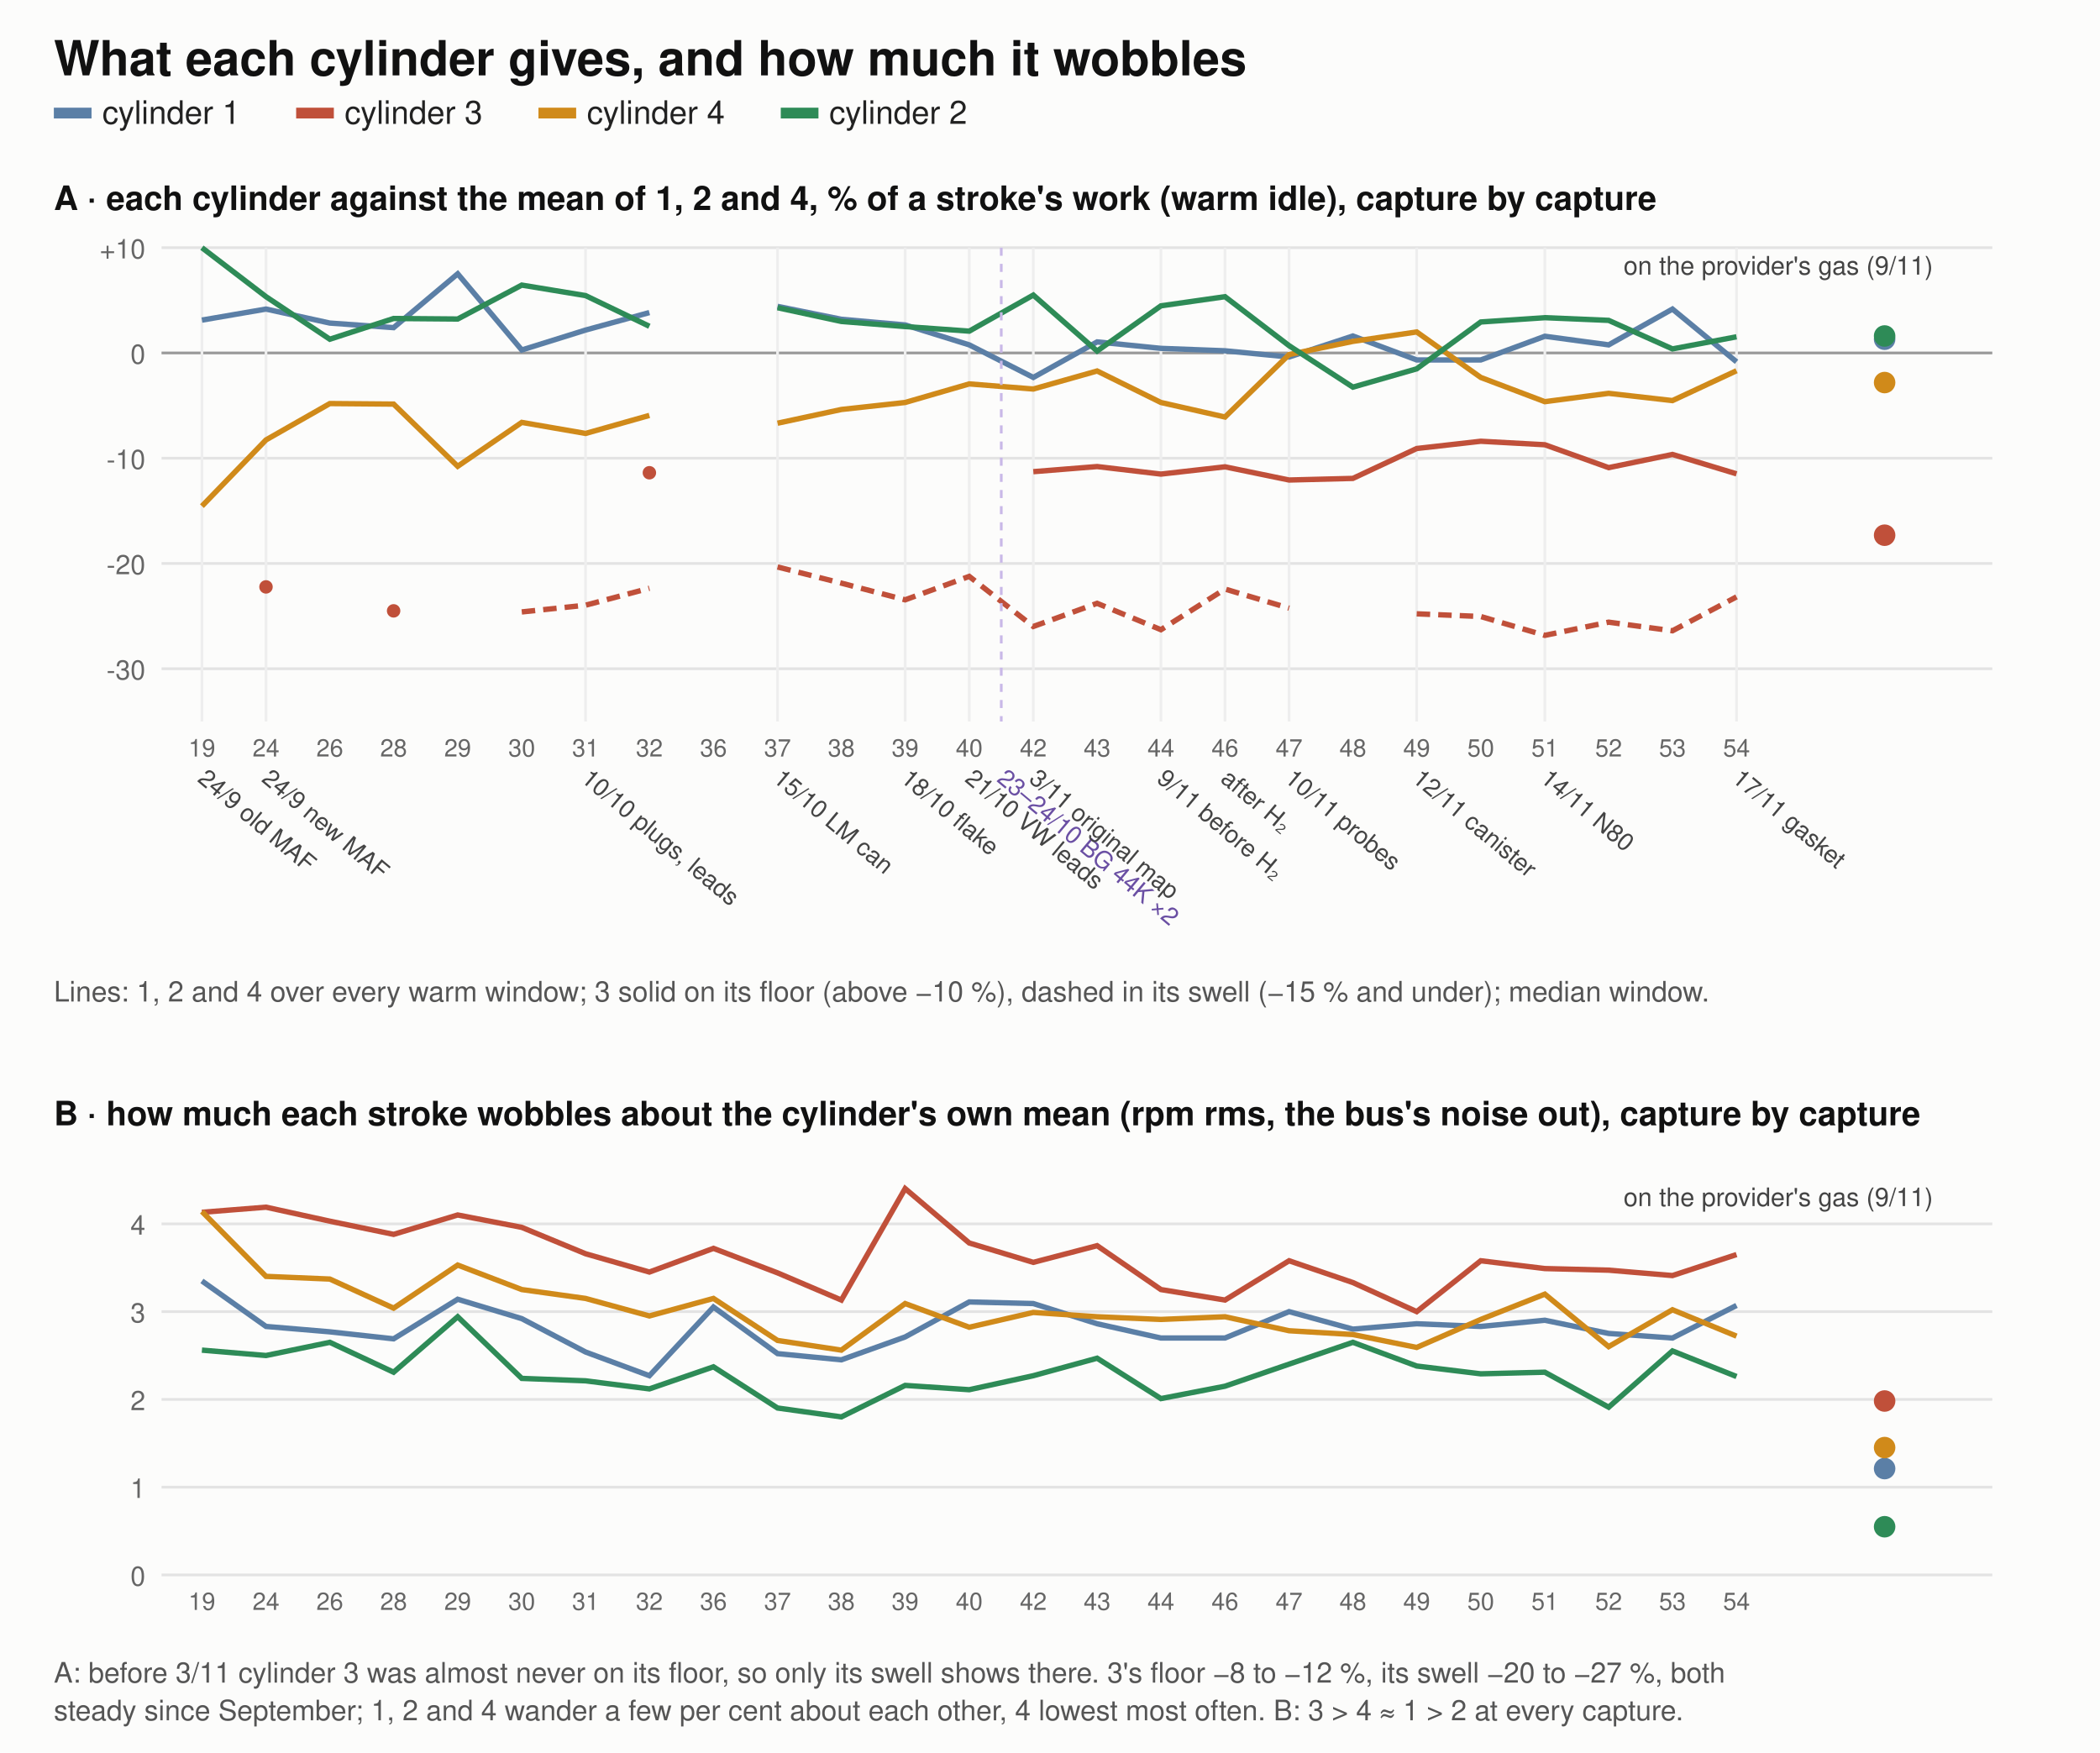
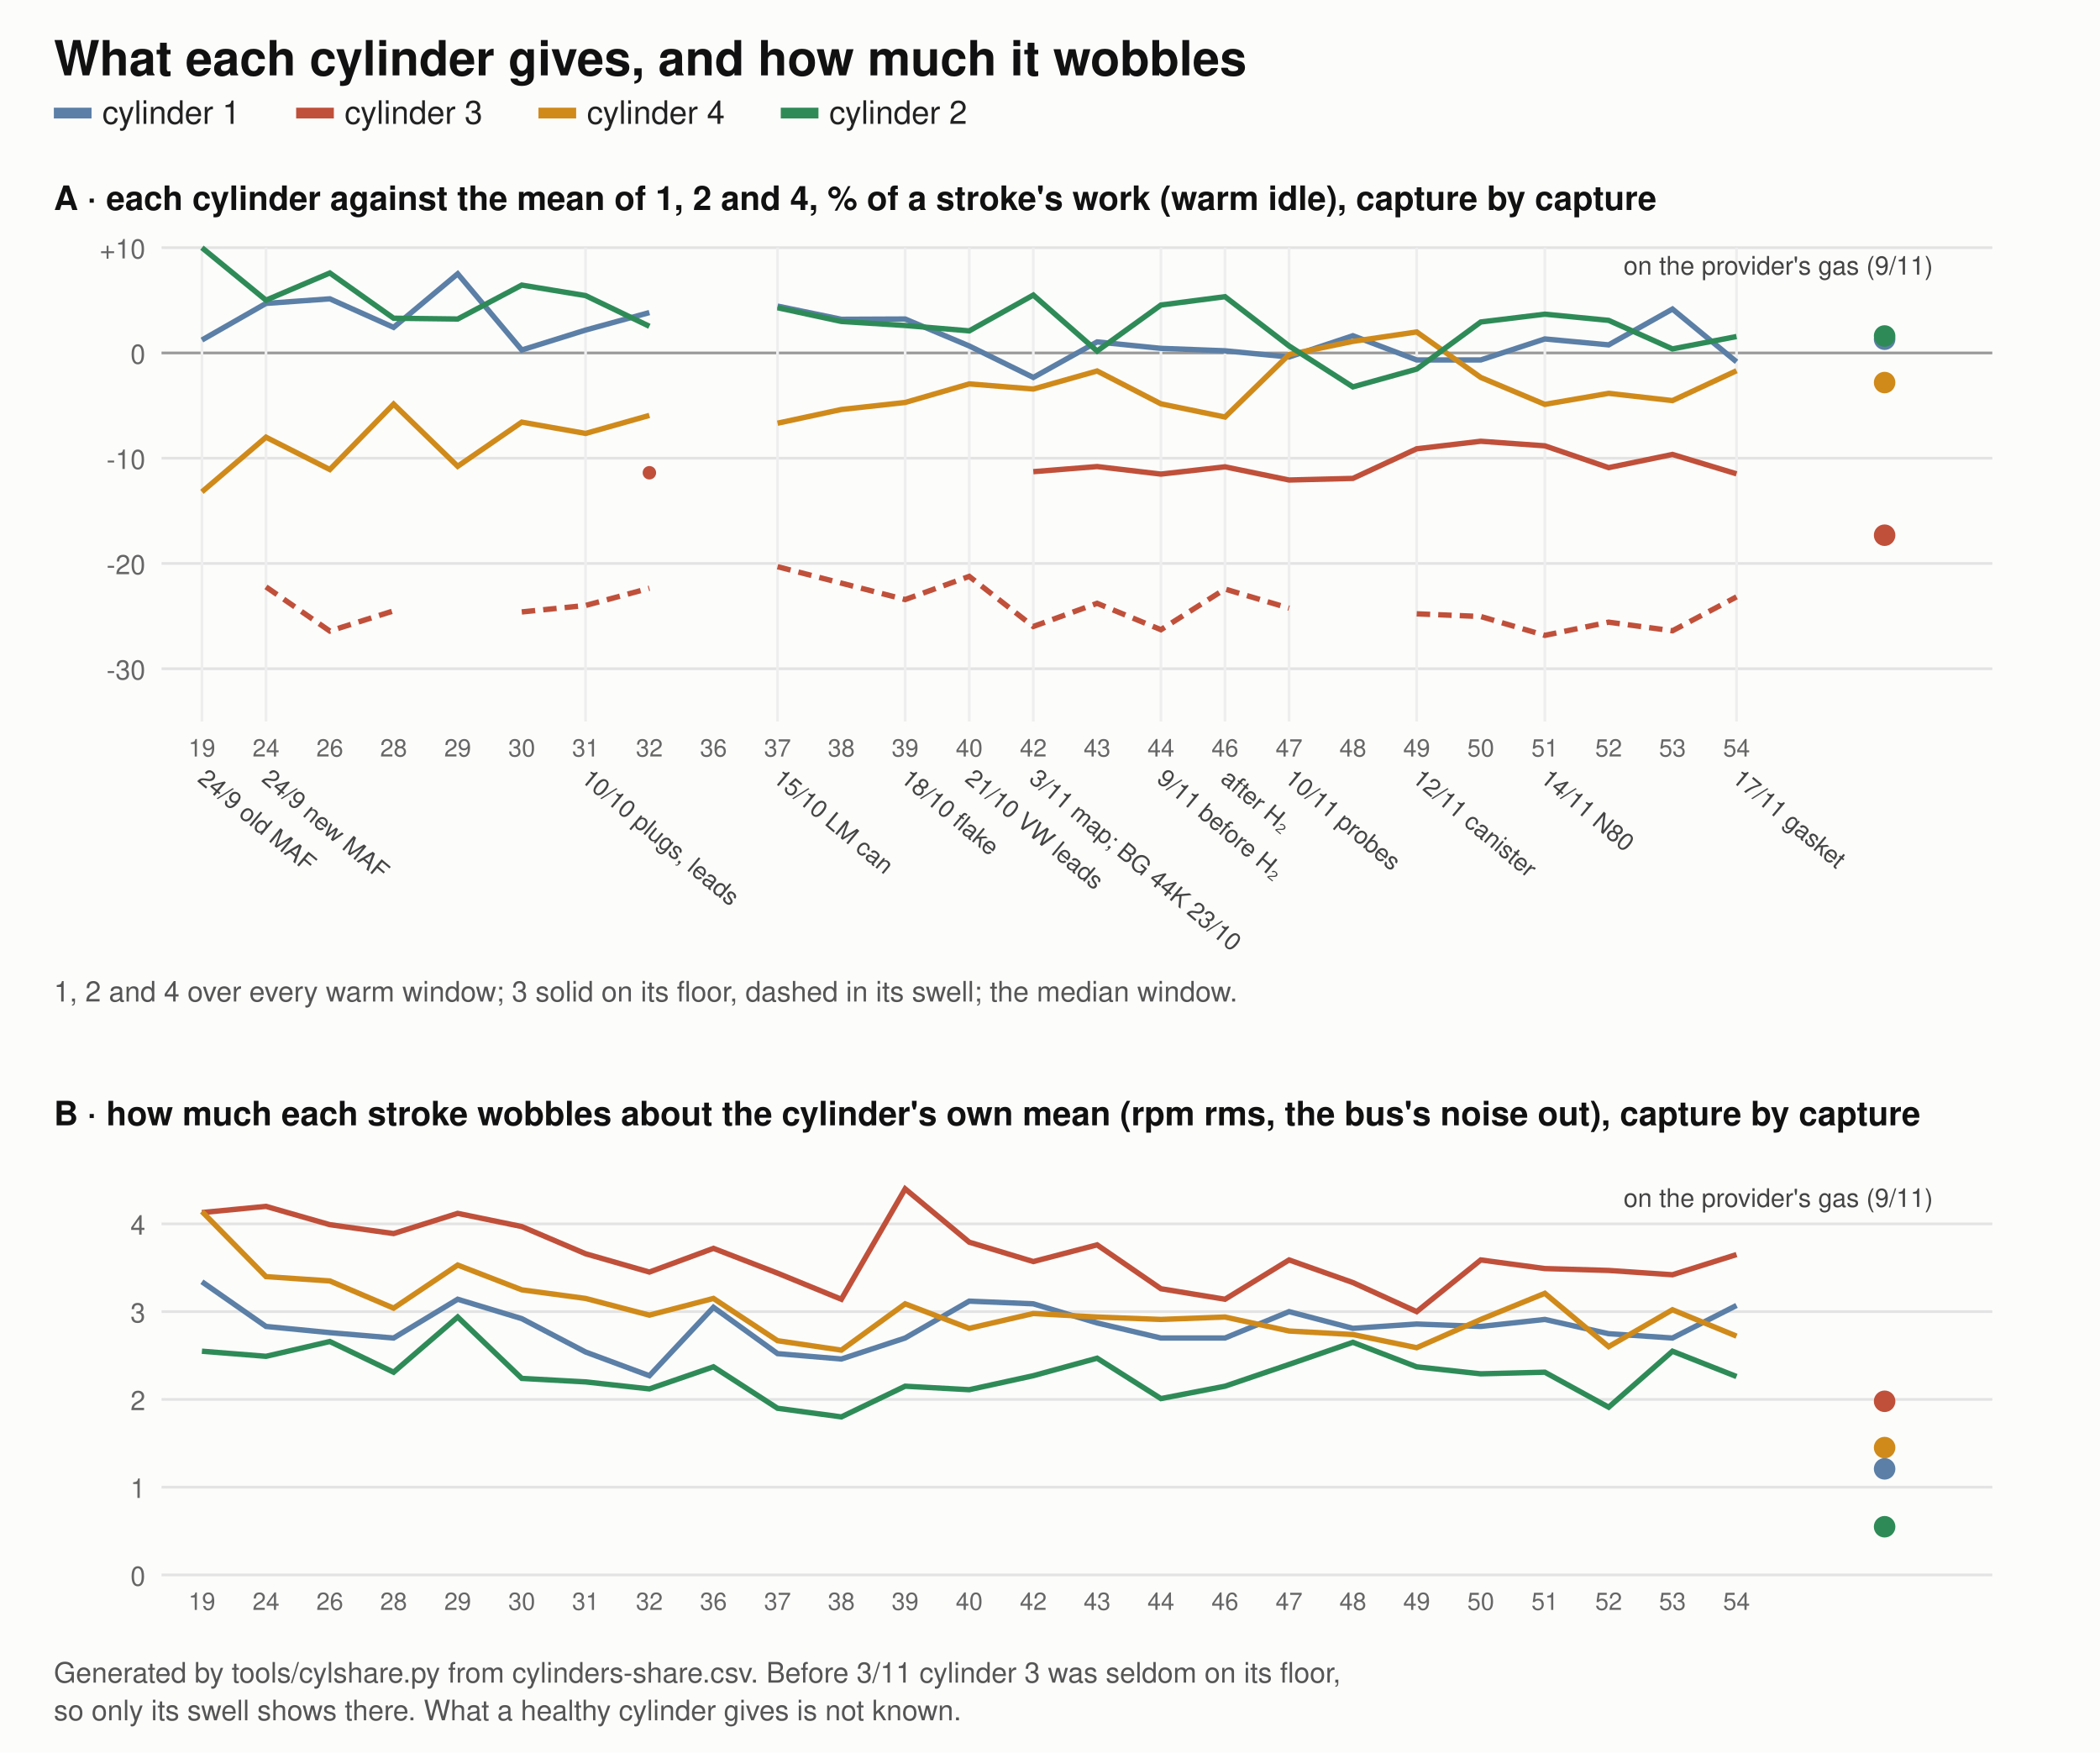
<svg xmlns="http://www.w3.org/2000/svg" viewBox="0 0 780 651" width="100%" style="max-width:780px" font-family="Helvetica,Arial,sans-serif" role="img" aria-label="What each cylinder gives, and how much it wobbles">
  <rect width="780" height="651" fill="#fcfcfb" />
  <text x="20" y="28" font-size="18" font-weight="bold" fill="#111">What each cylinder gives, and how much it wobbles</text>
  <rect x="20" y="40" width="14" height="4" fill="#5b7fa6" />
  <text x="38" y="46" font-size="12" fill="#222">cylinder 1</text>
  <rect x="110" y="40" width="14" height="4" fill="#c0503a" />
  <text x="128" y="46" font-size="12" fill="#222">cylinder 3</text>
  <rect x="200" y="40" width="14" height="4" fill="#d08a1a" />
  <text x="218" y="46" font-size="12" fill="#222">cylinder 4</text>
  <rect x="290" y="40" width="14" height="4" fill="#2e8b57" />
  <text x="308" y="46" font-size="12" fill="#222">cylinder 2</text>
  <text x="20" y="78" font-size="12.5" font-weight="bold" fill="#111">A · each cylinder against the mean of 1, 2 and 4, % of a stroke's work (warm idle), capture by capture</text>
  <line x1="60" x2="740" y1="92.0" y2="92.0" stroke="#e3e3e3" />
  <text x="54" y="96.0" font-size="10" fill="#666" text-anchor="end">+10</text>
  <line x1="60" x2="740" y1="131.1" y2="131.1" stroke="#999" />
  <text x="54" y="135.1" font-size="10" fill="#666" text-anchor="end">0</text>
  <line x1="60" x2="740" y1="170.2" y2="170.2" stroke="#e3e3e3" />
  <text x="54" y="174.2" font-size="10" fill="#666" text-anchor="end">-10</text>
  <line x1="60" x2="740" y1="209.3" y2="209.3" stroke="#e3e3e3" />
  <text x="54" y="213.3" font-size="10" fill="#666" text-anchor="end">-20</text>
  <line x1="60" x2="740" y1="248.4" y2="248.4" stroke="#e3e3e3" />
  <text x="54" y="252.4" font-size="10" fill="#666" text-anchor="end">-30</text>
  <line x1="75.0" x2="75.0" y1="92" y2="268" stroke="#eee" />
  <line x1="98.8" x2="98.8" y1="92" y2="268" stroke="#eee" />
  <line x1="217.5" x2="217.5" y1="92" y2="268" stroke="#eee" />
  <line x1="288.8" x2="288.8" y1="92" y2="268" stroke="#eee" />
  <line x1="336.2" x2="336.2" y1="92" y2="268" stroke="#eee" />
  <line x1="360.0" x2="360.0" y1="92" y2="268" stroke="#eee" />
  <line x1="383.8" x2="383.8" y1="92" y2="268" stroke="#eee" />
  <line x1="431.2" x2="431.2" y1="92" y2="268" stroke="#eee" />
  <line x1="455.0" x2="455.0" y1="92" y2="268" stroke="#eee" />
  <line x1="478.8" x2="478.8" y1="92" y2="268" stroke="#eee" />
  <line x1="526.2" x2="526.2" y1="92" y2="268" stroke="#eee" />
  <line x1="573.8" x2="573.8" y1="92" y2="268" stroke="#eee" />
  <line x1="645.0" x2="645.0" y1="92" y2="268" stroke="#eee" />
-   <polyline points="75.0,118.9 98.8,114.8 122.5,120.0 146.2,121.7 170.0,101.7 193.8,130.0 217.5,122.6 241.2,116.1" fill="none" stroke="#5b7fa6" stroke-width="2" />
-   <polyline points="288.8,113.8 312.5,118.6 336.2,120.7 360.0,128.1 383.8,140.2 407.5,127.0 431.2,129.4 455.0,130.3 478.8,132.6 502.5,124.8 526.2,133.7 550.0,133.7 573.8,124.9 597.5,128.1 621.2,114.8 645.0,134.4" fill="none" stroke="#5b7fa6" stroke-width="2" />
-   <polyline points="75.0,188.0 98.8,163.4 122.5,149.9 146.2,150.1 170.0,173.2 193.8,156.9 217.5,161.0 241.2,154.3" fill="none" stroke="#d08a1a" stroke-width="2" />
-   <polyline points="288.8,157.2 312.5,152.1 336.2,149.5 360.0,142.6 383.8,144.5 407.5,137.8 431.2,149.5 455.0,154.9 478.8,131.7 502.5,126.8 526.2,123.3 550.0,140.2 573.8,149.2 597.5,146.1 621.2,148.8 645.0,137.7" fill="none" stroke="#d08a1a" stroke-width="2" />
-   <polyline points="75.0,92.0 98.8,110.2 122.5,126.0 146.2,118.3 170.0,118.5 193.8,105.9 217.5,109.8 241.2,121.2" fill="none" stroke="#2e8b57" stroke-width="2" />
-   <polyline points="288.8,114.3 312.5,119.4 336.2,121.3 360.0,123.0 383.8,109.6 407.5,130.4 431.2,113.6 455.0,110.2 478.8,128.4 502.5,143.8 526.2,137.0 550.0,119.6 573.8,118.0 597.5,119.0 621.2,129.6 645.0,125.1" fill="none" stroke="#2e8b57" stroke-width="2" />
+   <polyline points="75.0,126.3 98.8,112.7 122.5,111.0 146.2,121.6 170.0,101.7 193.8,130.0 217.5,122.6 241.2,116.1" fill="none" stroke="#5b7fa6" stroke-width="2" />
+   <polyline points="288.8,113.7 312.5,118.6 336.2,118.5 360.0,128.5 383.8,140.2 407.5,127.0 431.2,129.4 455.0,130.3 478.8,132.6 502.5,124.7 526.2,133.7 550.0,133.7 573.8,125.9 597.5,128.1 621.2,114.8 645.0,134.4" fill="none" stroke="#5b7fa6" stroke-width="2" />
+   <polyline points="75.0,182.7 98.8,162.4 122.5,174.4 146.2,150.1 170.0,173.2 193.8,156.8 217.5,161.0 241.2,154.3" fill="none" stroke="#d08a1a" stroke-width="2" />
+   <polyline points="288.8,157.2 312.5,152.1 336.2,149.5 360.0,142.6 383.8,144.5 407.5,137.8 431.2,150.0 455.0,154.9 478.8,131.7 502.5,126.8 526.2,123.3 550.0,140.2 573.8,150.2 597.5,146.1 621.2,148.8 645.0,137.7" fill="none" stroke="#d08a1a" stroke-width="2" />
+   <polyline points="75.0,92.0 98.8,111.5 122.5,101.4 146.2,118.2 170.0,118.5 193.8,105.9 217.5,109.8 241.2,121.2" fill="none" stroke="#2e8b57" stroke-width="2" />
+   <polyline points="288.8,114.3 312.5,119.4 336.2,120.9 360.0,122.9 383.8,109.6 407.5,130.4 431.2,113.3 455.0,110.2 478.8,128.5 502.5,143.7 526.2,137.1 550.0,119.6 573.8,116.7 597.5,119.0 621.2,129.6 645.0,125.0" fill="none" stroke="#2e8b57" stroke-width="2" />
  <circle cx="241.2" cy="175.6" r="2.5" fill="#c0503a" />
-   <polyline points="383.8,175.2 407.5,173.3 431.2,176.1 455.0,173.4 478.8,178.3 502.5,177.7 526.2,166.6 550.0,163.9 573.8,165.2 597.5,173.7 621.2,168.8 645.0,176.0" fill="none" stroke="#c0503a" stroke-width="2" />
-   <circle cx="98.8" cy="218.0" r="2.5" fill="#c0503a" />
-   <circle cx="146.2" cy="226.9" r="2.5" fill="#c0503a" />
-   <polyline points="193.8,227.3 217.5,224.8 241.2,218.5" fill="none" stroke="#c0503a" stroke-width="2" stroke-dasharray="5,3" />
-   <polyline points="288.8,210.6 312.5,216.6 336.2,222.8 360.0,214.1 383.8,232.7 407.5,224.1 431.2,233.9 455.0,218.8 478.8,225.9" fill="none" stroke="#c0503a" stroke-width="2" stroke-dasharray="5,3" />
+   <polyline points="383.8,175.2 407.5,173.3 431.2,176.1 455.0,173.4 478.8,178.3 502.5,177.7 526.2,166.7 550.0,163.9 573.8,165.6 597.5,173.7 621.2,168.8 645.0,176.0" fill="none" stroke="#c0503a" stroke-width="2" />
+   <polyline points="98.8,218.0 122.5,234.4 146.2,226.9" fill="none" stroke="#c0503a" stroke-width="2" stroke-dasharray="5,3" />
+   <polyline points="193.8,227.3 217.5,224.9 241.2,218.5" fill="none" stroke="#c0503a" stroke-width="2" stroke-dasharray="5,3" />
+   <polyline points="288.8,210.5 312.5,216.6 336.2,222.7 360.0,214.1 383.8,232.7 407.5,224.1 431.2,233.9 455.0,218.8 478.8,225.9" fill="none" stroke="#c0503a" stroke-width="2" stroke-dasharray="5,3" />
  <polyline points="526.2,228.0 550.0,229.0 573.8,236.0 597.5,231.1 621.2,234.3 645.0,221.7" fill="none" stroke="#c0503a" stroke-width="2" stroke-dasharray="5,3" />
  <circle cx="700" cy="126.0" r="4" fill="#5b7fa6" />
  <circle cx="700" cy="198.8" r="4" fill="#c0503a" />
  <circle cx="700" cy="142.1" r="4" fill="#d08a1a" />
  <circle cx="700" cy="124.8" r="4" fill="#2e8b57" />
  <text x="718" y="102.0" font-size="9.5" fill="#444" text-anchor="end">on the provider's gas (9/11)</text>
  <text x="75.0" y="281" font-size="9" fill="#666" text-anchor="middle">19</text>
+   <text transform="translate(73.0,290) rotate(40)" font-size="9" fill="#444">24/9 old MAF</text>
  <text x="98.8" y="281" font-size="9" fill="#666" text-anchor="middle">24</text>
+   <text transform="translate(96.8,290) rotate(40)" font-size="9" fill="#444">24/9 new MAF</text>
  <text x="122.5" y="281" font-size="9" fill="#666" text-anchor="middle">26</text>
  <text x="146.2" y="281" font-size="9" fill="#666" text-anchor="middle">28</text>
  <text x="170.0" y="281" font-size="9" fill="#666" text-anchor="middle">29</text>
  <text x="193.8" y="281" font-size="9" fill="#666" text-anchor="middle">30</text>
  <text x="217.5" y="281" font-size="9" fill="#666" text-anchor="middle">31</text>
+   <text transform="translate(215.5,290) rotate(40)" font-size="9" fill="#444">10/10 plugs, leads</text>
  <text x="241.2" y="281" font-size="9" fill="#666" text-anchor="middle">32</text>
  <text x="265.0" y="281" font-size="9" fill="#666" text-anchor="middle">36</text>
  <text x="288.8" y="281" font-size="9" fill="#666" text-anchor="middle">37</text>
+   <text transform="translate(286.8,290) rotate(40)" font-size="9" fill="#444">15/10 LM can</text>
  <text x="312.5" y="281" font-size="9" fill="#666" text-anchor="middle">38</text>
  <text x="336.2" y="281" font-size="9" fill="#666" text-anchor="middle">39</text>
+   <text transform="translate(334.2,290) rotate(40)" font-size="9" fill="#444">18/10 flake</text>
  <text x="360.0" y="281" font-size="9" fill="#666" text-anchor="middle">40</text>
+   <text transform="translate(358.0,290) rotate(40)" font-size="9" fill="#444">21/10 VW leads</text>
  <text x="383.8" y="281" font-size="9" fill="#666" text-anchor="middle">42</text>
+   <text transform="translate(381.8,290) rotate(40)" font-size="9" fill="#444">3/11 map; BG 44K 23/10</text>
  <text x="407.5" y="281" font-size="9" fill="#666" text-anchor="middle">43</text>
  <text x="431.2" y="281" font-size="9" fill="#666" text-anchor="middle">44</text>
+   <text transform="translate(429.2,290) rotate(40)" font-size="9" fill="#444">9/11 before H₂</text>
  <text x="455.0" y="281" font-size="9" fill="#666" text-anchor="middle">46</text>
+   <text transform="translate(453.0,290) rotate(40)" font-size="9" fill="#444">after H₂</text>
  <text x="478.8" y="281" font-size="9" fill="#666" text-anchor="middle">47</text>
+   <text transform="translate(476.8,290) rotate(40)" font-size="9" fill="#444">10/11 probes</text>
  <text x="502.5" y="281" font-size="9" fill="#666" text-anchor="middle">48</text>
  <text x="526.2" y="281" font-size="9" fill="#666" text-anchor="middle">49</text>
+   <text transform="translate(524.2,290) rotate(40)" font-size="9" fill="#444">12/11 canister</text>
  <text x="550.0" y="281" font-size="9" fill="#666" text-anchor="middle">50</text>
  <text x="573.8" y="281" font-size="9" fill="#666" text-anchor="middle">51</text>
+   <text transform="translate(571.8,290) rotate(40)" font-size="9" fill="#444">14/11 N80</text>
  <text x="597.5" y="281" font-size="9" fill="#666" text-anchor="middle">52</text>
  <text x="621.2" y="281" font-size="9" fill="#666" text-anchor="middle">53</text>
  <text x="645.0" y="281" font-size="9" fill="#666" text-anchor="middle">54</text>
-   <text transform="translate(73.0,290) rotate(40)" font-size="9" fill="#444">24/9 old MAF</text>
-   <text transform="translate(96.8,290) rotate(40)" font-size="9" fill="#444">24/9 new MAF</text>
-   <text transform="translate(215.5,290) rotate(40)" font-size="9" fill="#444">10/10 plugs, leads</text>
-   <text transform="translate(286.8,290) rotate(40)" font-size="9" fill="#444">15/10 LM can</text>
-   <text transform="translate(334.2,290) rotate(40)" font-size="9" fill="#444">18/10 flake</text>
-   <text transform="translate(358.0,290) rotate(40)" font-size="9" fill="#444">21/10 VW leads</text>
-   <line x1="371.9" x2="371.9" y1="92" y2="268" stroke="#c9b8e8" stroke-dasharray="3,3" />
-   <text transform="translate(369.9,290) rotate(40)" font-size="9" fill="#6a4fa3">23–24/10 BG 44K ×2</text>
-   <text transform="translate(381.8,290) rotate(40)" font-size="9" fill="#444">3/11 original map</text>
-   <text transform="translate(429.2,290) rotate(40)" font-size="9" fill="#444">9/11 before H₂</text>
-   <text transform="translate(453.0,290) rotate(40)" font-size="9" fill="#444">after H₂</text>
-   <text transform="translate(476.8,290) rotate(40)" font-size="9" fill="#444">10/11 probes</text>
-   <text transform="translate(524.2,290) rotate(40)" font-size="9" fill="#444">12/11 canister</text>
-   <text transform="translate(571.8,290) rotate(40)" font-size="9" fill="#444">14/11 N80</text>
  <text transform="translate(643.0,290) rotate(40)" font-size="9" fill="#444">17/11 gasket</text>
-   <text x="20" y="372" font-size="10.5" fill="#555">Lines: 1, 2 and 4 over every warm window; 3 solid on its floor (above −10 %), dashed in its swell (−15 % and under); median window.</text>
-   <g transform="translate(0,80)">
-     <text x="20" y="338" font-size="12.5" font-weight="bold" fill="#111">B · how much each stroke wobbles about the cylinder's own mean (rpm rms, the bus's noise out), capture by capture</text>
-     <line x1="60" x2="740" y1="505.0" y2="505.0" stroke="#e3e3e3" />
-     <text x="54" y="509.0" font-size="10" fill="#666" text-anchor="end">0</text>
-     <line x1="60" x2="740" y1="472.4" y2="472.4" stroke="#e3e3e3" />
-     <text x="54" y="476.4" font-size="10" fill="#666" text-anchor="end">1</text>
-     <line x1="60" x2="740" y1="439.8" y2="439.8" stroke="#e3e3e3" />
-     <text x="54" y="443.8" font-size="10" fill="#666" text-anchor="end">2</text>
-     <line x1="60" x2="740" y1="407.2" y2="407.2" stroke="#e3e3e3" />
-     <text x="54" y="411.2" font-size="10" fill="#666" text-anchor="end">3</text>
-     <line x1="60" x2="740" y1="374.6" y2="374.6" stroke="#e3e3e3" />
-     <text x="54" y="378.6" font-size="10" fill="#666" text-anchor="end">4</text>
-     <polyline points="75.0,395.8 98.8,412.7 122.5,414.7 146.2,417.3 170.0,402.6 193.8,409.8 217.5,422.2 241.2,431.0 265.0,405.5 288.8,422.8 312.5,425.1 336.2,416.6 360.0,403.6 383.8,404.2 407.5,411.7 431.2,417.0 455.0,417.0 478.8,407.2 502.5,413.7 526.2,411.7 550.0,412.7 573.8,410.4 597.5,415.3 621.2,417.0 645.0,404.9" fill="none" stroke="#5b7fa6" stroke-width="2" />
-     <polyline points="75.0,370.3 98.8,368.4 122.5,373.6 146.2,378.5 170.0,371.3 193.8,375.9 217.5,385.7 241.2,392.5 265.0,383.7 288.8,392.8 312.5,402.9 336.2,361.5 360.0,381.7 383.8,388.9 407.5,382.7 431.2,399.0 455.0,402.9 478.8,388.3 502.5,396.4 526.2,407.2 550.0,388.3 573.8,391.2 597.5,391.8 621.2,393.8 645.0,386.0" fill="none" stroke="#c0503a" stroke-width="2" />
-     <polyline points="75.0,370.0 98.8,394.1 122.5,395.1 146.2,405.9 170.0,389.9 193.8,399.0 217.5,402.3 241.2,408.8 265.0,402.3 288.8,417.9 312.5,421.5 336.2,404.2 360.0,413.0 383.8,407.5 407.5,409.1 431.2,410.1 455.0,409.1 478.8,414.3 502.5,415.7 526.2,420.5 550.0,410.1 573.8,400.7 597.5,420.2 621.2,406.5 645.0,416.3" fill="none" stroke="#d08a1a" stroke-width="2" />
-     <polyline points="75.0,421.5 98.8,423.5 122.5,418.6 146.2,429.7 170.0,409.1 193.8,432.0 217.5,432.9 241.2,435.9 265.0,427.7 288.8,443.0 312.5,446.3 336.2,434.6 360.0,436.2 383.8,431.0 407.5,424.5 431.2,439.5 455.0,434.9 478.8,426.7 502.5,418.6 526.2,427.4 550.0,430.3 573.8,429.7 597.5,442.7 621.2,421.8 645.0,431.3" fill="none" stroke="#2e8b57" stroke-width="2" />
-     <text x="75.0" y="518" font-size="9" fill="#666" text-anchor="middle">19</text>
-     <text x="98.8" y="518" font-size="9" fill="#666" text-anchor="middle">24</text>
-     <text x="122.5" y="518" font-size="9" fill="#666" text-anchor="middle">26</text>
-     <text x="146.2" y="518" font-size="9" fill="#666" text-anchor="middle">28</text>
-     <text x="170.0" y="518" font-size="9" fill="#666" text-anchor="middle">29</text>
-     <text x="193.8" y="518" font-size="9" fill="#666" text-anchor="middle">30</text>
-     <text x="217.5" y="518" font-size="9" fill="#666" text-anchor="middle">31</text>
-     <text x="241.2" y="518" font-size="9" fill="#666" text-anchor="middle">32</text>
-     <text x="265.0" y="518" font-size="9" fill="#666" text-anchor="middle">36</text>
-     <text x="288.8" y="518" font-size="9" fill="#666" text-anchor="middle">37</text>
-     <text x="312.5" y="518" font-size="9" fill="#666" text-anchor="middle">38</text>
-     <text x="336.2" y="518" font-size="9" fill="#666" text-anchor="middle">39</text>
-     <text x="360.0" y="518" font-size="9" fill="#666" text-anchor="middle">40</text>
-     <text x="383.8" y="518" font-size="9" fill="#666" text-anchor="middle">42</text>
-     <text x="407.5" y="518" font-size="9" fill="#666" text-anchor="middle">43</text>
-     <text x="431.2" y="518" font-size="9" fill="#666" text-anchor="middle">44</text>
-     <text x="455.0" y="518" font-size="9" fill="#666" text-anchor="middle">46</text>
-     <text x="478.8" y="518" font-size="9" fill="#666" text-anchor="middle">47</text>
-     <text x="502.5" y="518" font-size="9" fill="#666" text-anchor="middle">48</text>
-     <text x="526.2" y="518" font-size="9" fill="#666" text-anchor="middle">49</text>
-     <text x="550.0" y="518" font-size="9" fill="#666" text-anchor="middle">50</text>
-     <text x="573.8" y="518" font-size="9" fill="#666" text-anchor="middle">51</text>
-     <text x="597.5" y="518" font-size="9" fill="#666" text-anchor="middle">52</text>
-     <text x="621.2" y="518" font-size="9" fill="#666" text-anchor="middle">53</text>
-     <text x="645.0" y="518" font-size="9" fill="#666" text-anchor="middle">54</text>
-     <circle cx="700" cy="465.5" r="4" fill="#5b7fa6" />
-     <circle cx="700" cy="440.4" r="4" fill="#c0503a" />
-     <circle cx="700" cy="457.7" r="4" fill="#d08a1a" />
-     <circle cx="700" cy="487.1" r="4" fill="#2e8b57" />
-     <text x="718" y="368.0" font-size="9.5" fill="#444" text-anchor="end">on the provider's gas (9/11)</text>
-     <text x="20" y="545" font-size="10.5" fill="#555">A: before 3/11 cylinder 3 was almost never on its floor, so only its swell shows there. 3's floor −8 to −12 %, its swell −20 to −27 %, both</text>
-     <text x="20" y="559" font-size="10.5" fill="#555">steady since September; 1, 2 and 4 wander a few per cent about each other, 4 lowest most often. B: 3 &gt; 4 ≈ 1 &gt; 2 at every capture.</text>
-   </g>
+   <text x="20" y="372" font-size="10.5" fill="#555">1, 2 and 4 over every warm window; 3 solid on its floor, dashed in its swell; the median window.</text>
+   <text x="20" y="418" font-size="12.5" font-weight="bold" fill="#111">B · how much each stroke wobbles about the cylinder's own mean (rpm rms, the bus's noise out), capture by capture</text>
+   <line x1="60" x2="740" y1="585.0" y2="585.0" stroke="#e3e3e3" />
+   <text x="54" y="589.0" font-size="10" fill="#666" text-anchor="end">0</text>
+   <line x1="60" x2="740" y1="552.4" y2="552.4" stroke="#e3e3e3" />
+   <text x="54" y="556.4" font-size="10" fill="#666" text-anchor="end">1</text>
+   <line x1="60" x2="740" y1="519.8" y2="519.8" stroke="#e3e3e3" />
+   <text x="54" y="523.8" font-size="10" fill="#666" text-anchor="end">2</text>
+   <line x1="60" x2="740" y1="487.2" y2="487.2" stroke="#e3e3e3" />
+   <text x="54" y="491.2" font-size="10" fill="#666" text-anchor="end">3</text>
+   <line x1="60" x2="740" y1="454.6" y2="454.6" stroke="#e3e3e3" />
+   <text x="54" y="458.6" font-size="10" fill="#666" text-anchor="end">4</text>
+   <polyline points="75.0,476.1 98.8,492.7 122.5,495.0 146.2,497.0 170.0,482.6 193.8,489.8 217.5,502.2 241.2,511.0 265.0,485.6 288.8,502.8 312.5,504.8 336.2,497.0 360.0,483.3 383.8,484.3 407.5,491.4 431.2,497.0 455.0,497.0 478.8,487.2 502.5,493.4 526.2,491.8 550.0,492.7 573.8,490.1 597.5,495.4 621.2,497.0 645.0,484.9" fill="none" stroke="#5b7fa6" stroke-width="2" />
+   <polyline points="75.0,450.4 98.8,448.1 122.5,454.9 146.2,458.2 170.0,450.7 193.8,455.6 217.5,465.7 241.2,472.5 265.0,463.7 288.8,472.9 312.5,482.6 336.2,441.6 360.0,461.4 383.8,468.6 407.5,462.4 431.2,478.7 455.0,482.6 478.8,468.0 502.5,476.4 526.2,487.2 550.0,468.0 573.8,471.2 597.5,471.9 621.2,473.5 645.0,466.0" fill="none" stroke="#c0503a" stroke-width="2" />
+   <polyline points="75.0,450.0 98.8,474.2 122.5,475.8 146.2,485.9 170.0,469.9 193.8,479.1 217.5,482.3 241.2,488.5 265.0,482.3 288.8,498.0 312.5,501.5 336.2,484.3 360.0,493.4 383.8,487.9 407.5,489.2 431.2,490.1 455.0,489.2 478.8,494.4 502.5,495.7 526.2,500.6 550.0,490.1 573.8,480.4 597.5,500.2 621.2,486.5 645.0,496.3" fill="none" stroke="#d08a1a" stroke-width="2" />
+   <polyline points="75.0,501.9 98.8,503.8 122.5,498.3 146.2,509.7 170.0,489.2 193.8,512.0 217.5,513.3 241.2,515.9 265.0,507.7 288.8,523.1 312.5,526.3 336.2,514.9 360.0,516.2 383.8,511.0 407.5,504.5 431.2,519.5 455.0,514.9 478.8,506.8 502.5,498.6 526.2,507.7 550.0,510.3 573.8,509.7 597.5,522.7 621.2,501.9 645.0,511.3" fill="none" stroke="#2e8b57" stroke-width="2" />
+   <circle cx="700" cy="545.6" r="4" fill="#5b7fa6" />
+   <circle cx="700" cy="520.5" r="4" fill="#c0503a" />
+   <circle cx="700" cy="537.7" r="4" fill="#d08a1a" />
+   <circle cx="700" cy="567.1" r="4" fill="#2e8b57" />
+   <text x="718" y="448.3" font-size="9.5" fill="#444" text-anchor="end">on the provider's gas (9/11)</text>
+   <text x="75.0" y="598" font-size="9" fill="#666" text-anchor="middle">19</text>
+   <text x="98.8" y="598" font-size="9" fill="#666" text-anchor="middle">24</text>
+   <text x="122.5" y="598" font-size="9" fill="#666" text-anchor="middle">26</text>
+   <text x="146.2" y="598" font-size="9" fill="#666" text-anchor="middle">28</text>
+   <text x="170.0" y="598" font-size="9" fill="#666" text-anchor="middle">29</text>
+   <text x="193.8" y="598" font-size="9" fill="#666" text-anchor="middle">30</text>
+   <text x="217.5" y="598" font-size="9" fill="#666" text-anchor="middle">31</text>
+   <text x="241.2" y="598" font-size="9" fill="#666" text-anchor="middle">32</text>
+   <text x="265.0" y="598" font-size="9" fill="#666" text-anchor="middle">36</text>
+   <text x="288.8" y="598" font-size="9" fill="#666" text-anchor="middle">37</text>
+   <text x="312.5" y="598" font-size="9" fill="#666" text-anchor="middle">38</text>
+   <text x="336.2" y="598" font-size="9" fill="#666" text-anchor="middle">39</text>
+   <text x="360.0" y="598" font-size="9" fill="#666" text-anchor="middle">40</text>
+   <text x="383.8" y="598" font-size="9" fill="#666" text-anchor="middle">42</text>
+   <text x="407.5" y="598" font-size="9" fill="#666" text-anchor="middle">43</text>
+   <text x="431.2" y="598" font-size="9" fill="#666" text-anchor="middle">44</text>
+   <text x="455.0" y="598" font-size="9" fill="#666" text-anchor="middle">46</text>
+   <text x="478.8" y="598" font-size="9" fill="#666" text-anchor="middle">47</text>
+   <text x="502.5" y="598" font-size="9" fill="#666" text-anchor="middle">48</text>
+   <text x="526.2" y="598" font-size="9" fill="#666" text-anchor="middle">49</text>
+   <text x="550.0" y="598" font-size="9" fill="#666" text-anchor="middle">50</text>
+   <text x="573.8" y="598" font-size="9" fill="#666" text-anchor="middle">51</text>
+   <text x="597.5" y="598" font-size="9" fill="#666" text-anchor="middle">52</text>
+   <text x="621.2" y="598" font-size="9" fill="#666" text-anchor="middle">53</text>
+   <text x="645.0" y="598" font-size="9" fill="#666" text-anchor="middle">54</text>
+   <text x="20" y="625" font-size="10.5" fill="#555">Generated by tools/cylshare.py from cylinders-share.csv. Before 3/11 cylinder 3 was seldom on its floor,</text>
+   <text x="20" y="639" font-size="10.5" fill="#555">so only its swell shows there. What a healthy cylinder gives is not known.</text>
</svg>
